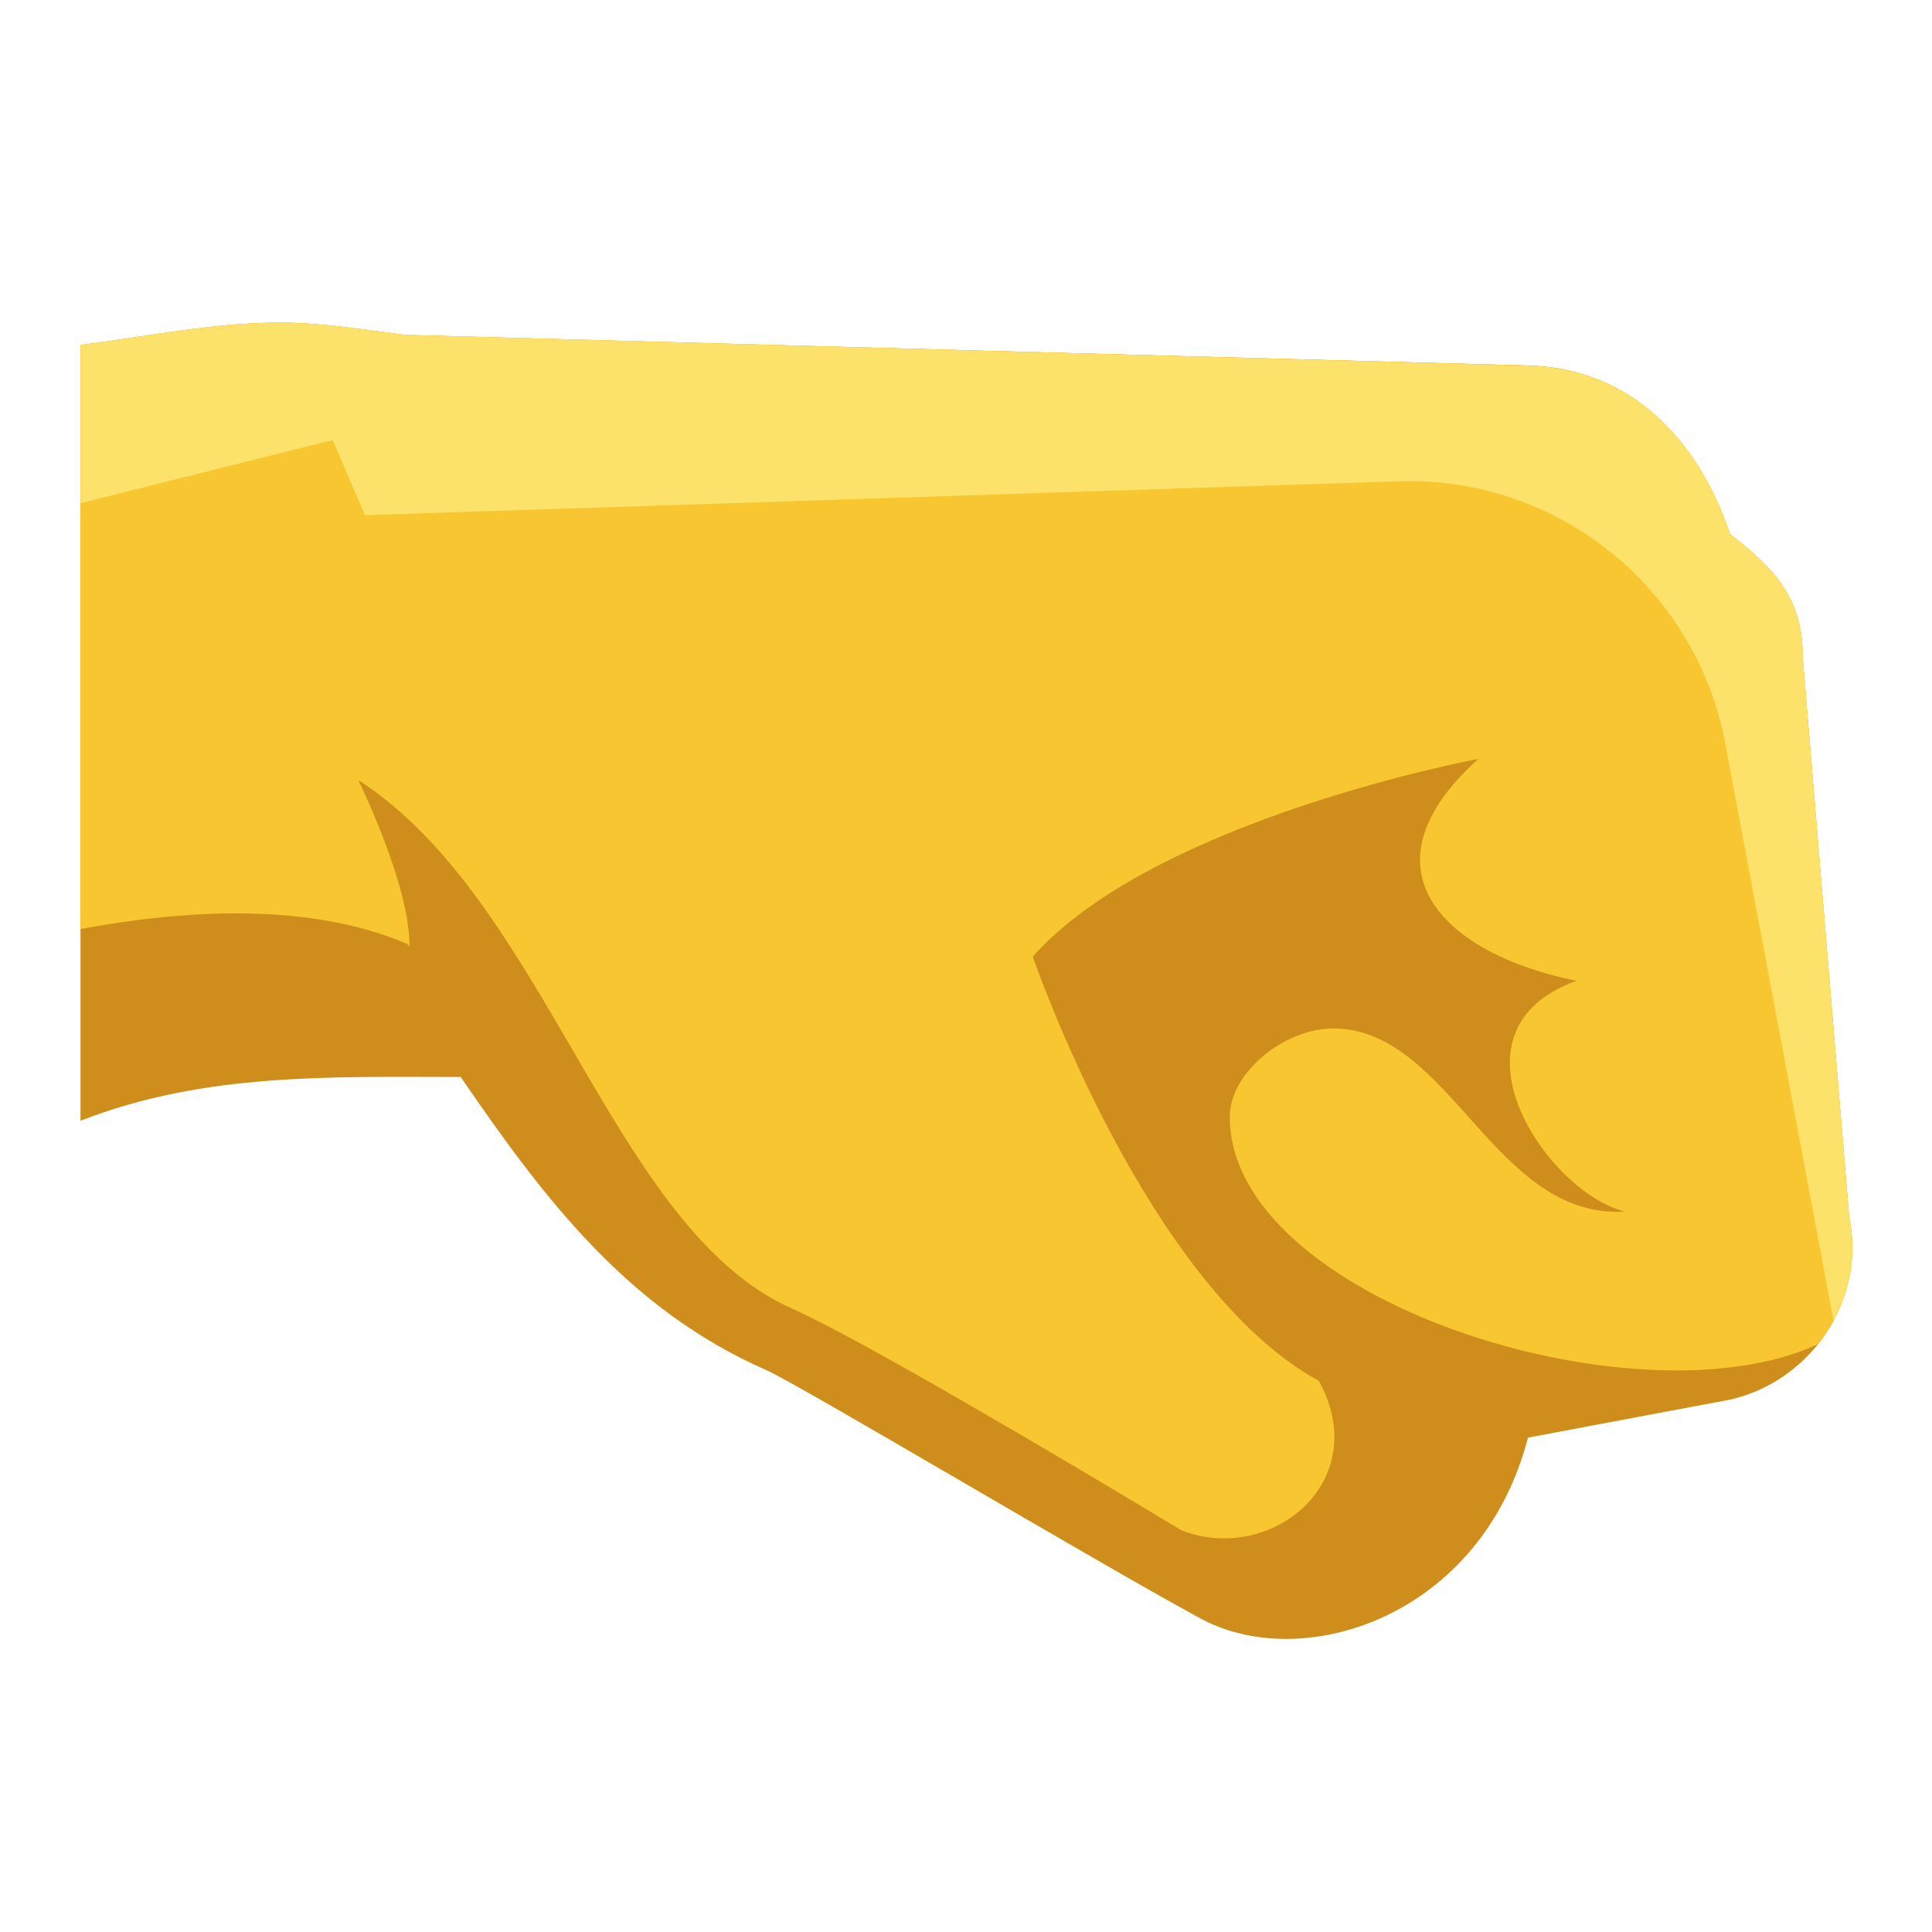
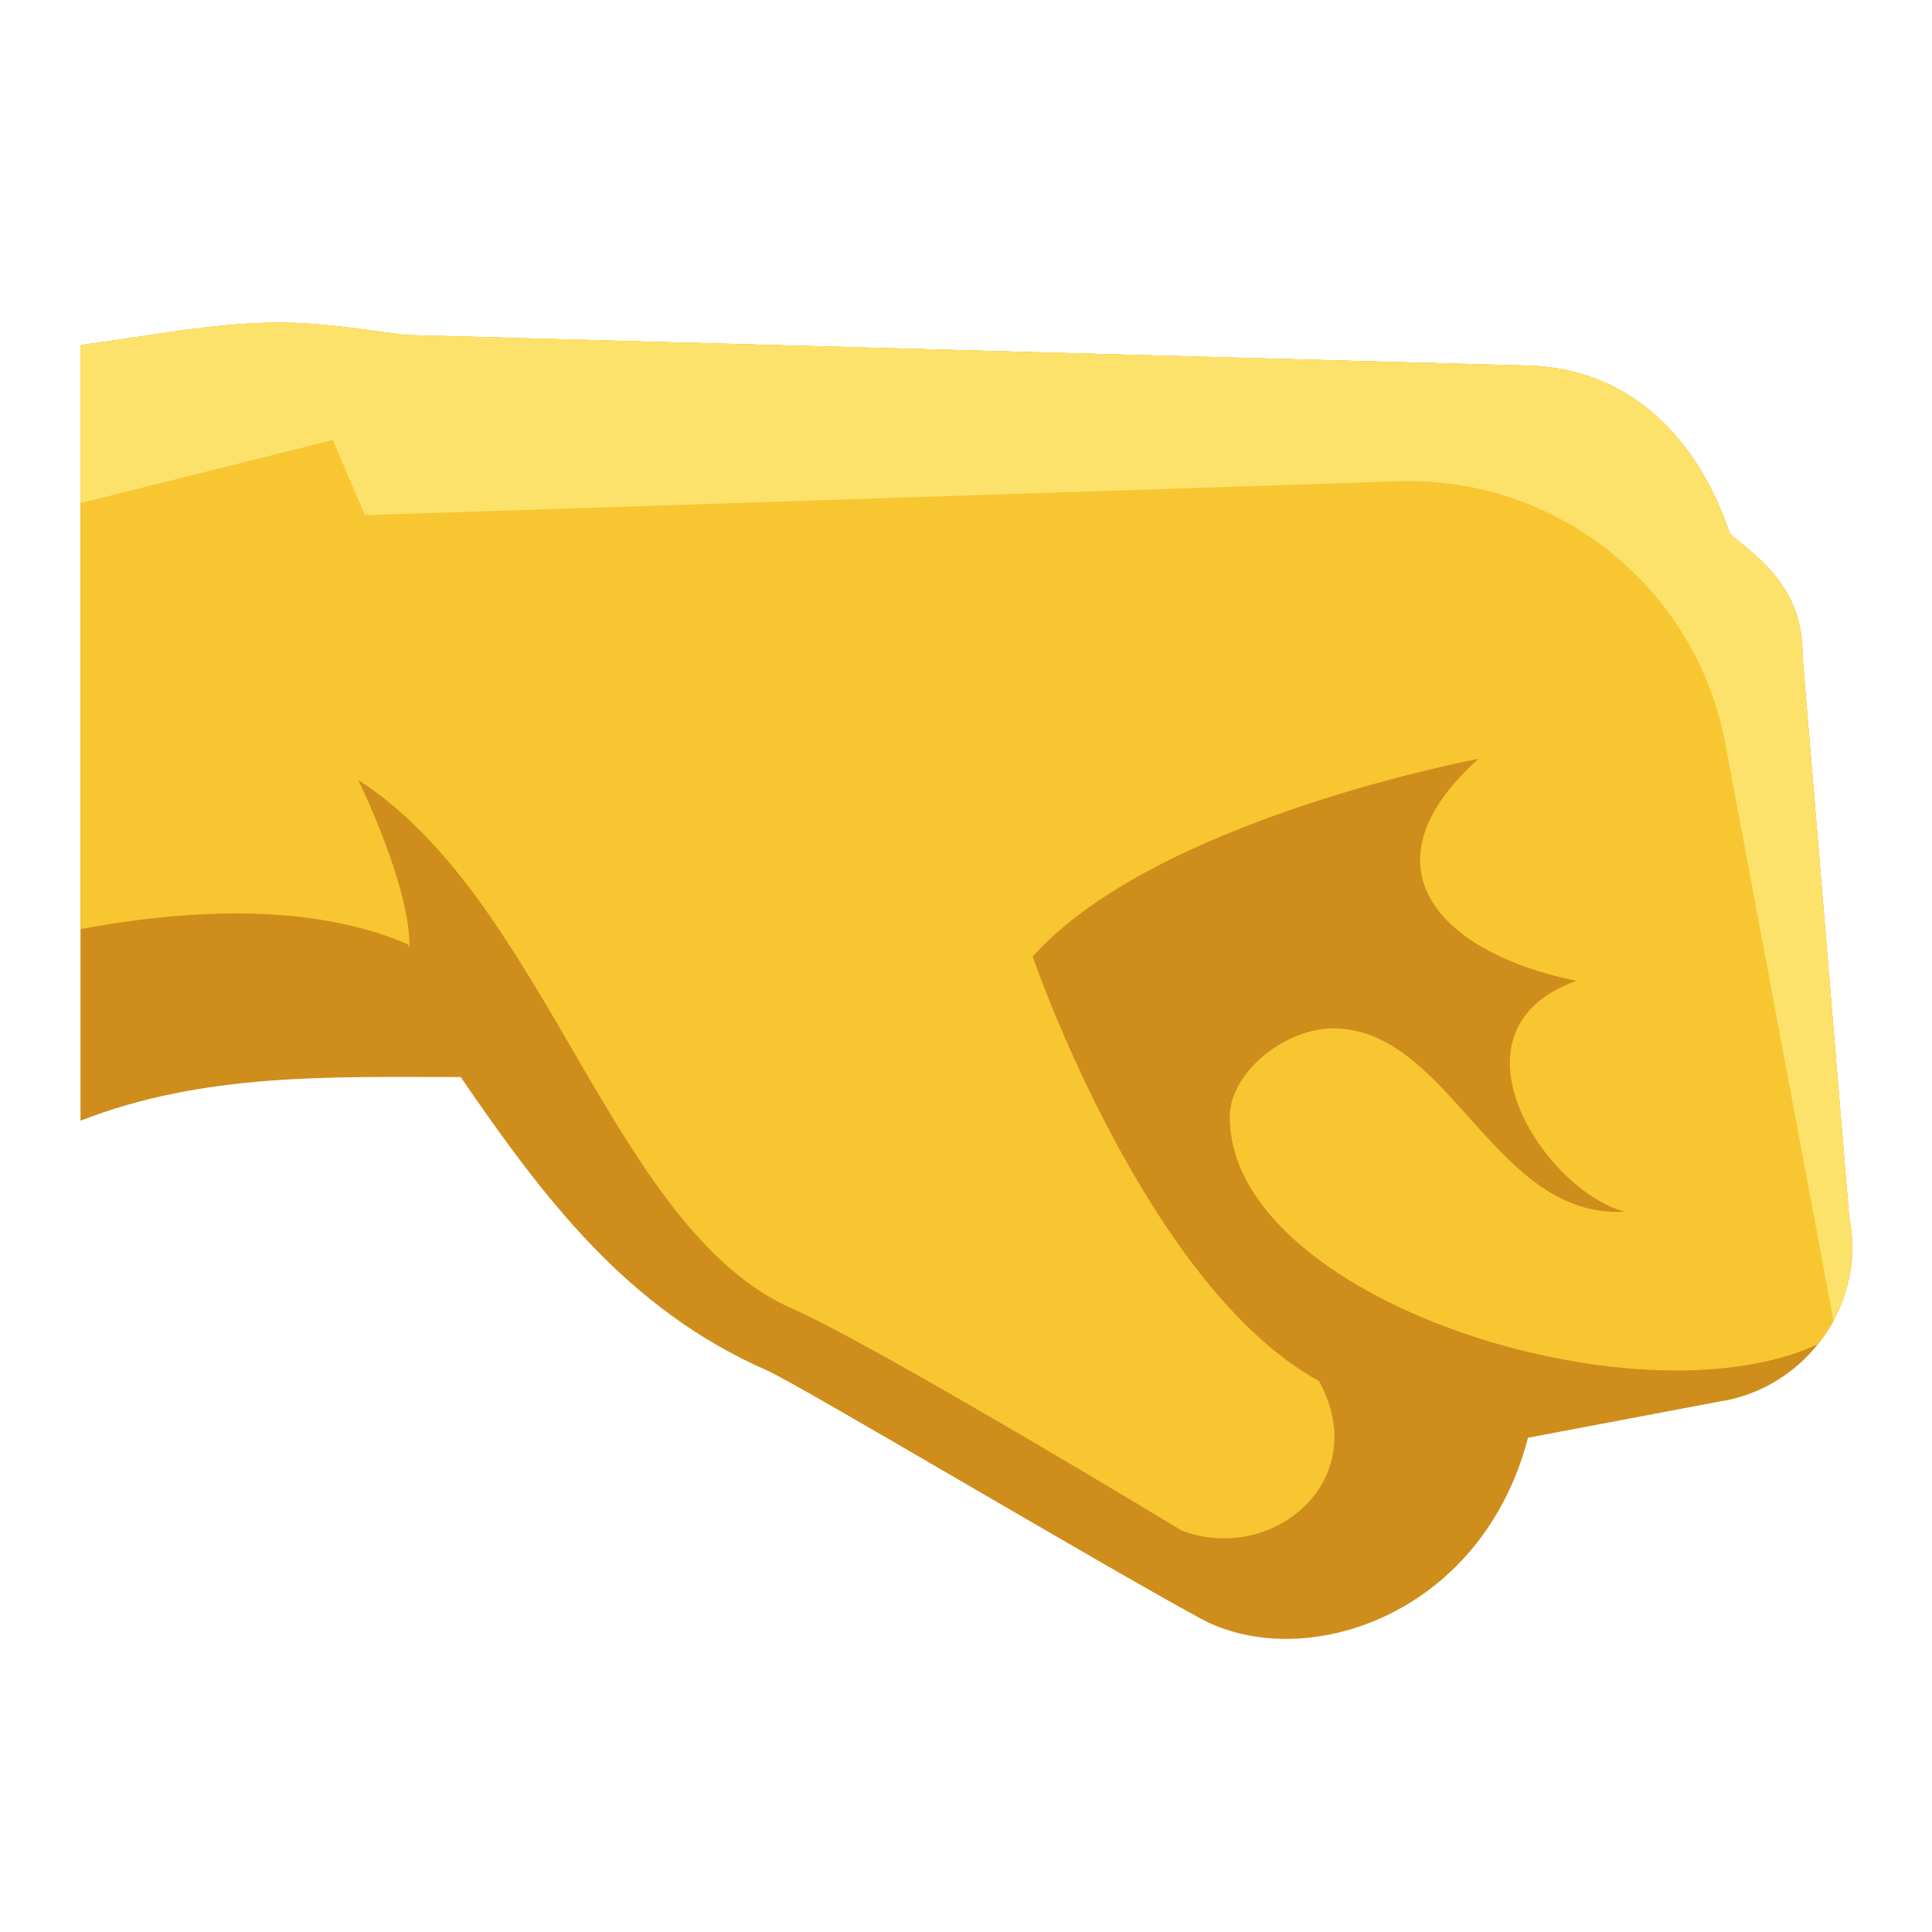
- <svg xmlns="http://www.w3.org/2000/svg" viewBox="0 0 90 90">
-   <path d="M21.46,50.17C25.33,55.81,29.22,60.99,35.73,63.84C37.22,64.5,51.1,72.78,55.86,75.36C60.62,78.01,69,75.36,71.18,66.97L80.64,65.19C84.42,64.3,86.93,60.52,86.14,56.69L83.97,30.56C84,27.5,82.12,26.12,80.58,24.87C79.16,20.6,76.08,17.2,71.26,17.03C71.26,17.03,30.81,15.93,18.88,15.6C16.94,15.36,15,15.03,13.04,15.03C9.94,15.03,6.82,15.68,3.75,16.07L3.75,52.21C9.5,49.96,15.41,50.17,21.46,50.17Z" fill="#CF8D1B" />
-   <path d="M18.88,15.61C30.79,15.93,71.14,17.03,71.26,17.03C76.08,17.2,79.16,20.6,80.59,24.87C82.12,26.12,84,27.5,83.97,30.56L86.14,56.69C86.59,58.85,85.98,61,84.68,62.62C76.26,66.53,57.23,60.53,57.29,52C57.3,49.93,59.9,47.86,62.19,47.91C67.58,48.01,69.64,56.8,75.69,56.44C72,55.5,67,48,73.44,45.69C67.25,44.45,63.18,40.47,68.87,35.35C68.78,35.37,53.81,38.17,48.11,44.56C48.11,44.56,53.36,59.91,61.44,64.33C64,69,59.23,72.91,55.04,71.29C49.13,67.72,39.83,62.25,36.94,60.98C28.5,57.28,25.5,42,16.69,36.34C16.71,36.38,19.14,41.32,19.07,44.12L18.98,43.98C16.08,42.72,11.32,41.87,3.75,43.28L3.75,16.07C6.82,15.68,9.94,15.03,13.05,15.03C15,15.03,16.94,15.36,18.88,15.61Z" fill="#F7C631" />
-   <path d="M18.88,15.6C30.81,15.93,71.26,17.04,71.26,17.04C76.08,17.2,79.16,20.6,80.58,24.87C82.12,26.12,84,27.5,83.97,30.56L86.14,56.69C86.49,58.39,86.19,60.09,85.41,61.52L80.37,34.65C79.01,27.37,72.54,22.18,65.14,22.42L17,24L15.5,20.5L3.75,23.44L3.75,16.07C6.82,15.68,9.94,15.03,13.04,15.03C15,15.03,16.94,15.36,18.88,15.6Z" fill="#FCE26A" />
+ <svg xmlns="http://www.w3.org/2000/svg" width="90" height="90" viewBox="0 0 90 90" fill="none">
+   <path d="M3.75 52.207C9.504 49.962 15.409 50.172 21.46 50.172C25.33 55.814 29.222 60.994 35.733 63.84C37.218 64.5 51.105 72.777 55.862 75.362C60.62 78.005 69 75.362 71.18 66.975L80.64 65.187C84.421 64.298 86.928 60.52 86.14 56.69L83.968 30.565C84 27.5 82.119 26.12 80.585 24.872C79.16 20.597 76.079 17.199 71.263 17.035C71.263 17.035 30.81 15.935 18.875 15.605C16.94 15.363 15 15.027 13.045 15.027C9.944 15.027 6.816 15.678 3.75 16.072V52.207Z" fill="#CF8D1B" />
+   <path d="M13.045 15.028C15 15.028 16.94 15.363 18.875 15.605C30.792 15.934 71.135 17.031 71.262 17.035C76.079 17.198 79.16 20.597 80.585 24.873C82.119 26.12 84 27.5 83.967 30.565L86.14 56.69C86.586 58.854 85.978 61.001 84.683 62.621C76.262 66.531 57.227 60.532 57.29 51.999C57.305 49.933 59.904 47.861 62.195 47.906C67.581 48.011 69.642 56.799 75.69 56.443C72 55.501 67 48 73.435 45.69C67.254 44.454 63.182 40.469 68.87 35.35C68.784 35.366 53.812 38.173 48.108 44.562C48.108 44.562 53.36 59.907 61.445 64.335C64 68.999 59.23 72.905 55.038 71.293C49.125 67.718 39.831 62.245 36.943 60.98C28.5 57.281 25.5 42.001 16.689 36.336C16.708 36.376 19.137 41.32 19.068 44.123L18.985 43.985C16.081 42.724 11.32 41.873 3.75 43.282V16.073C6.816 15.679 9.945 15.028 13.045 15.028Z" fill="#F7C631" />
+   <path d="M13.045 15.027C15 15.027 16.94 15.363 18.875 15.604C30.81 15.934 71.263 17.035 71.263 17.035C76.079 17.199 79.16 20.597 80.585 24.872C82.119 26.12 84 27.5 83.968 30.564L86.14 56.69C86.491 58.394 86.187 60.087 85.41 61.522L80.372 34.649C79.008 27.372 72.537 22.179 65.137 22.422L17 24L15.5 20.5L3.75 23.438V16.072C6.816 15.678 9.944 15.027 13.045 15.027Z" fill="#FCE26A" />
</svg>
